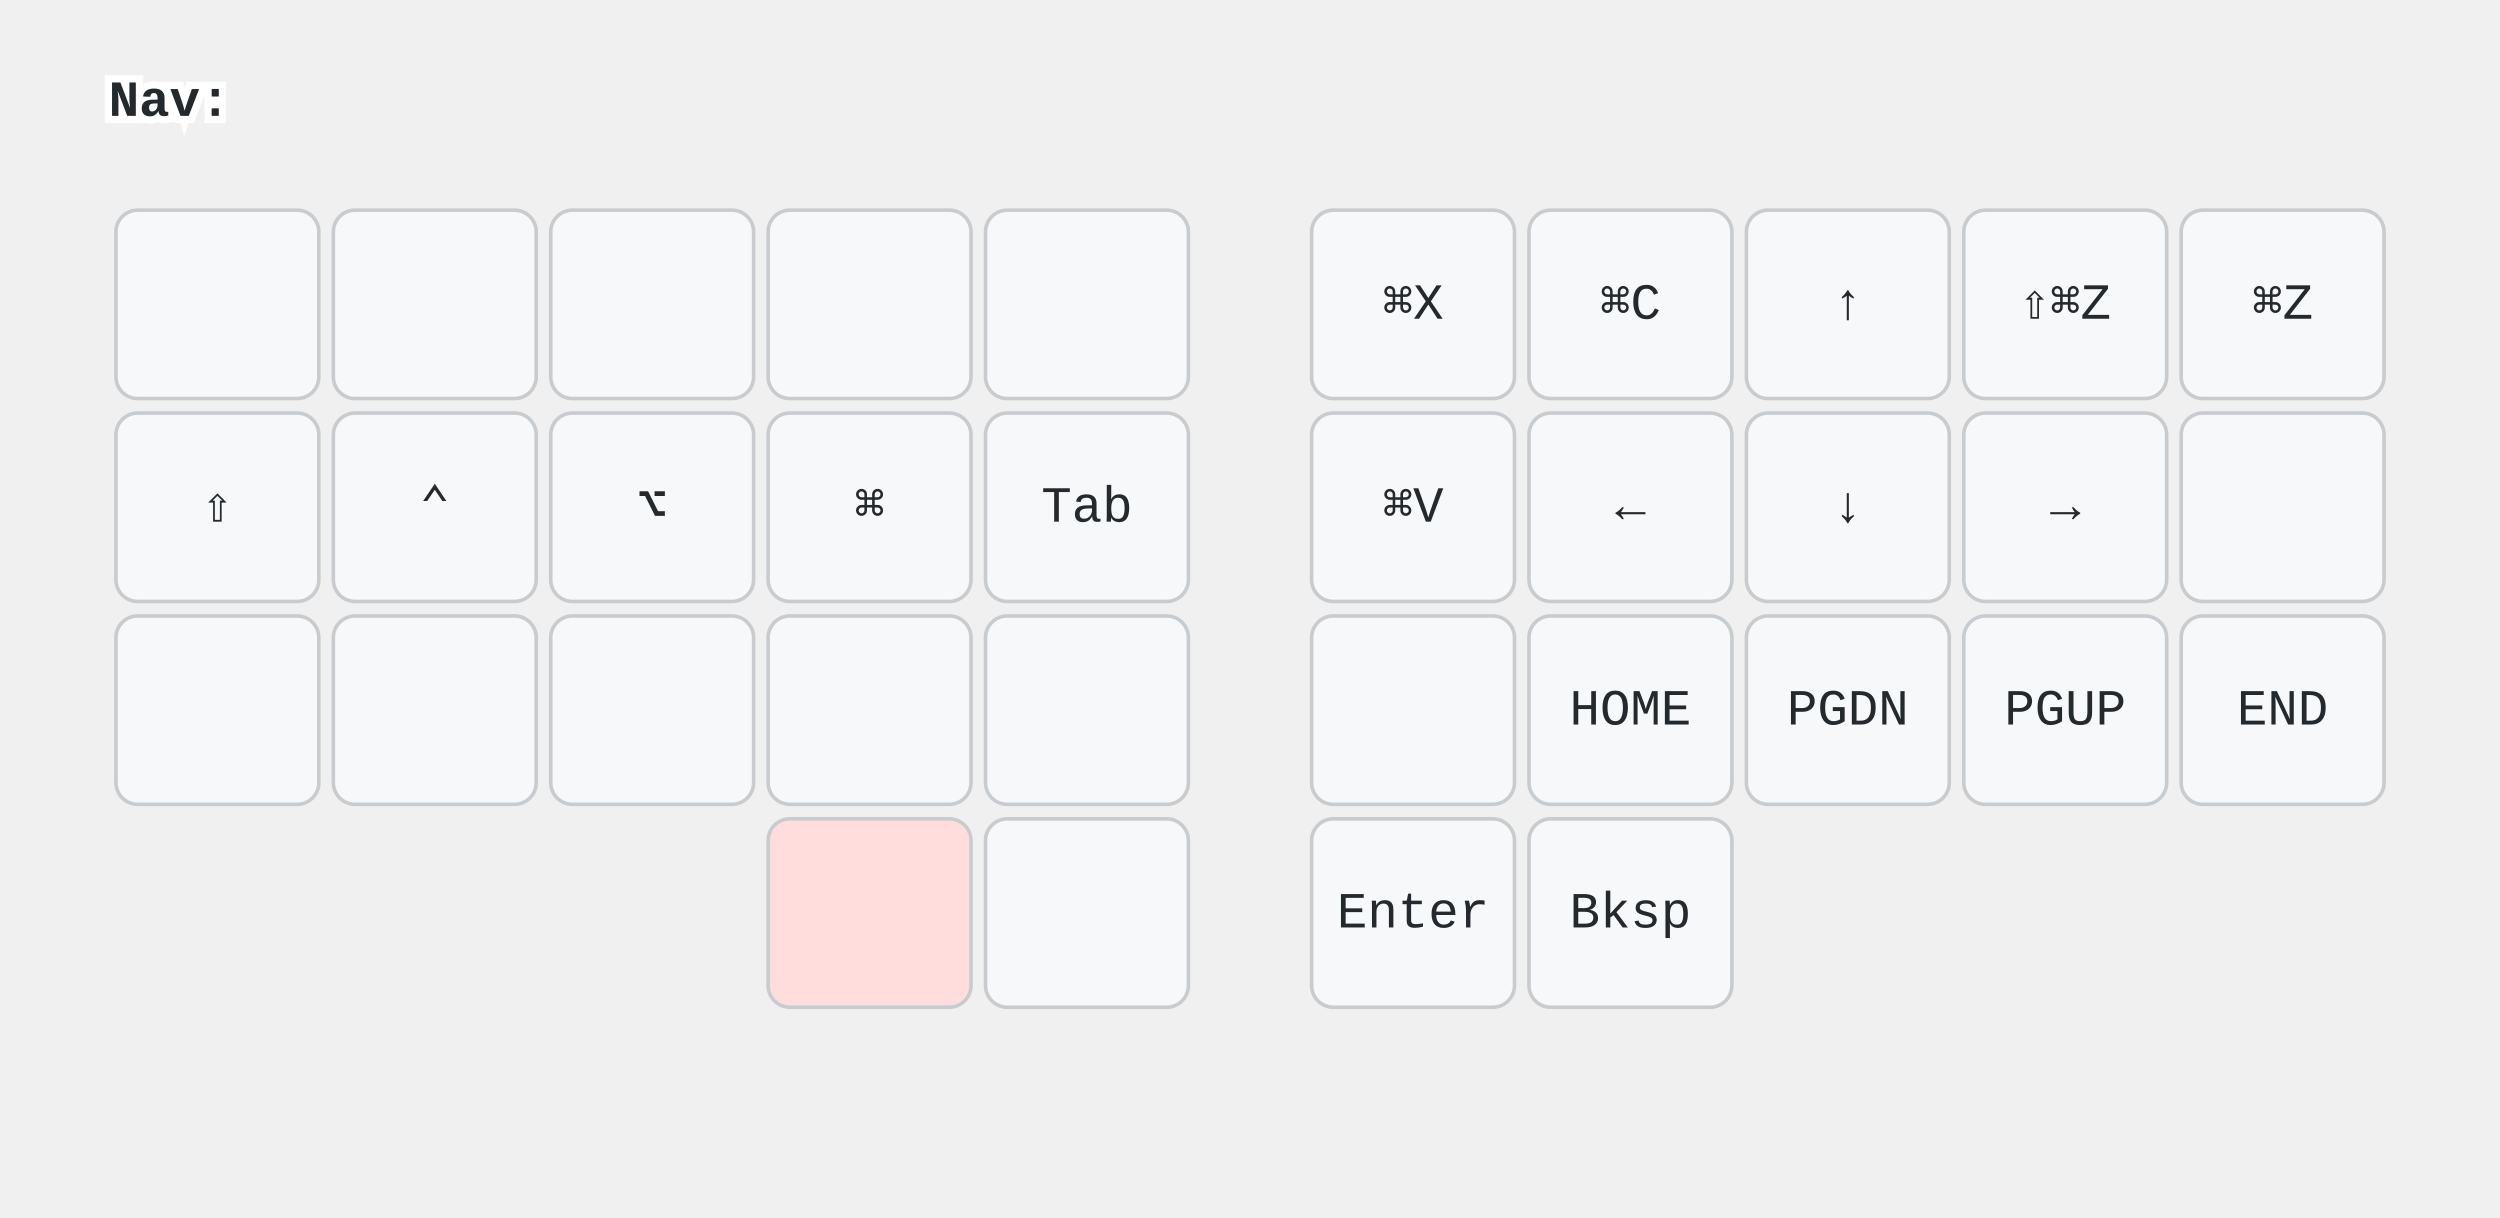
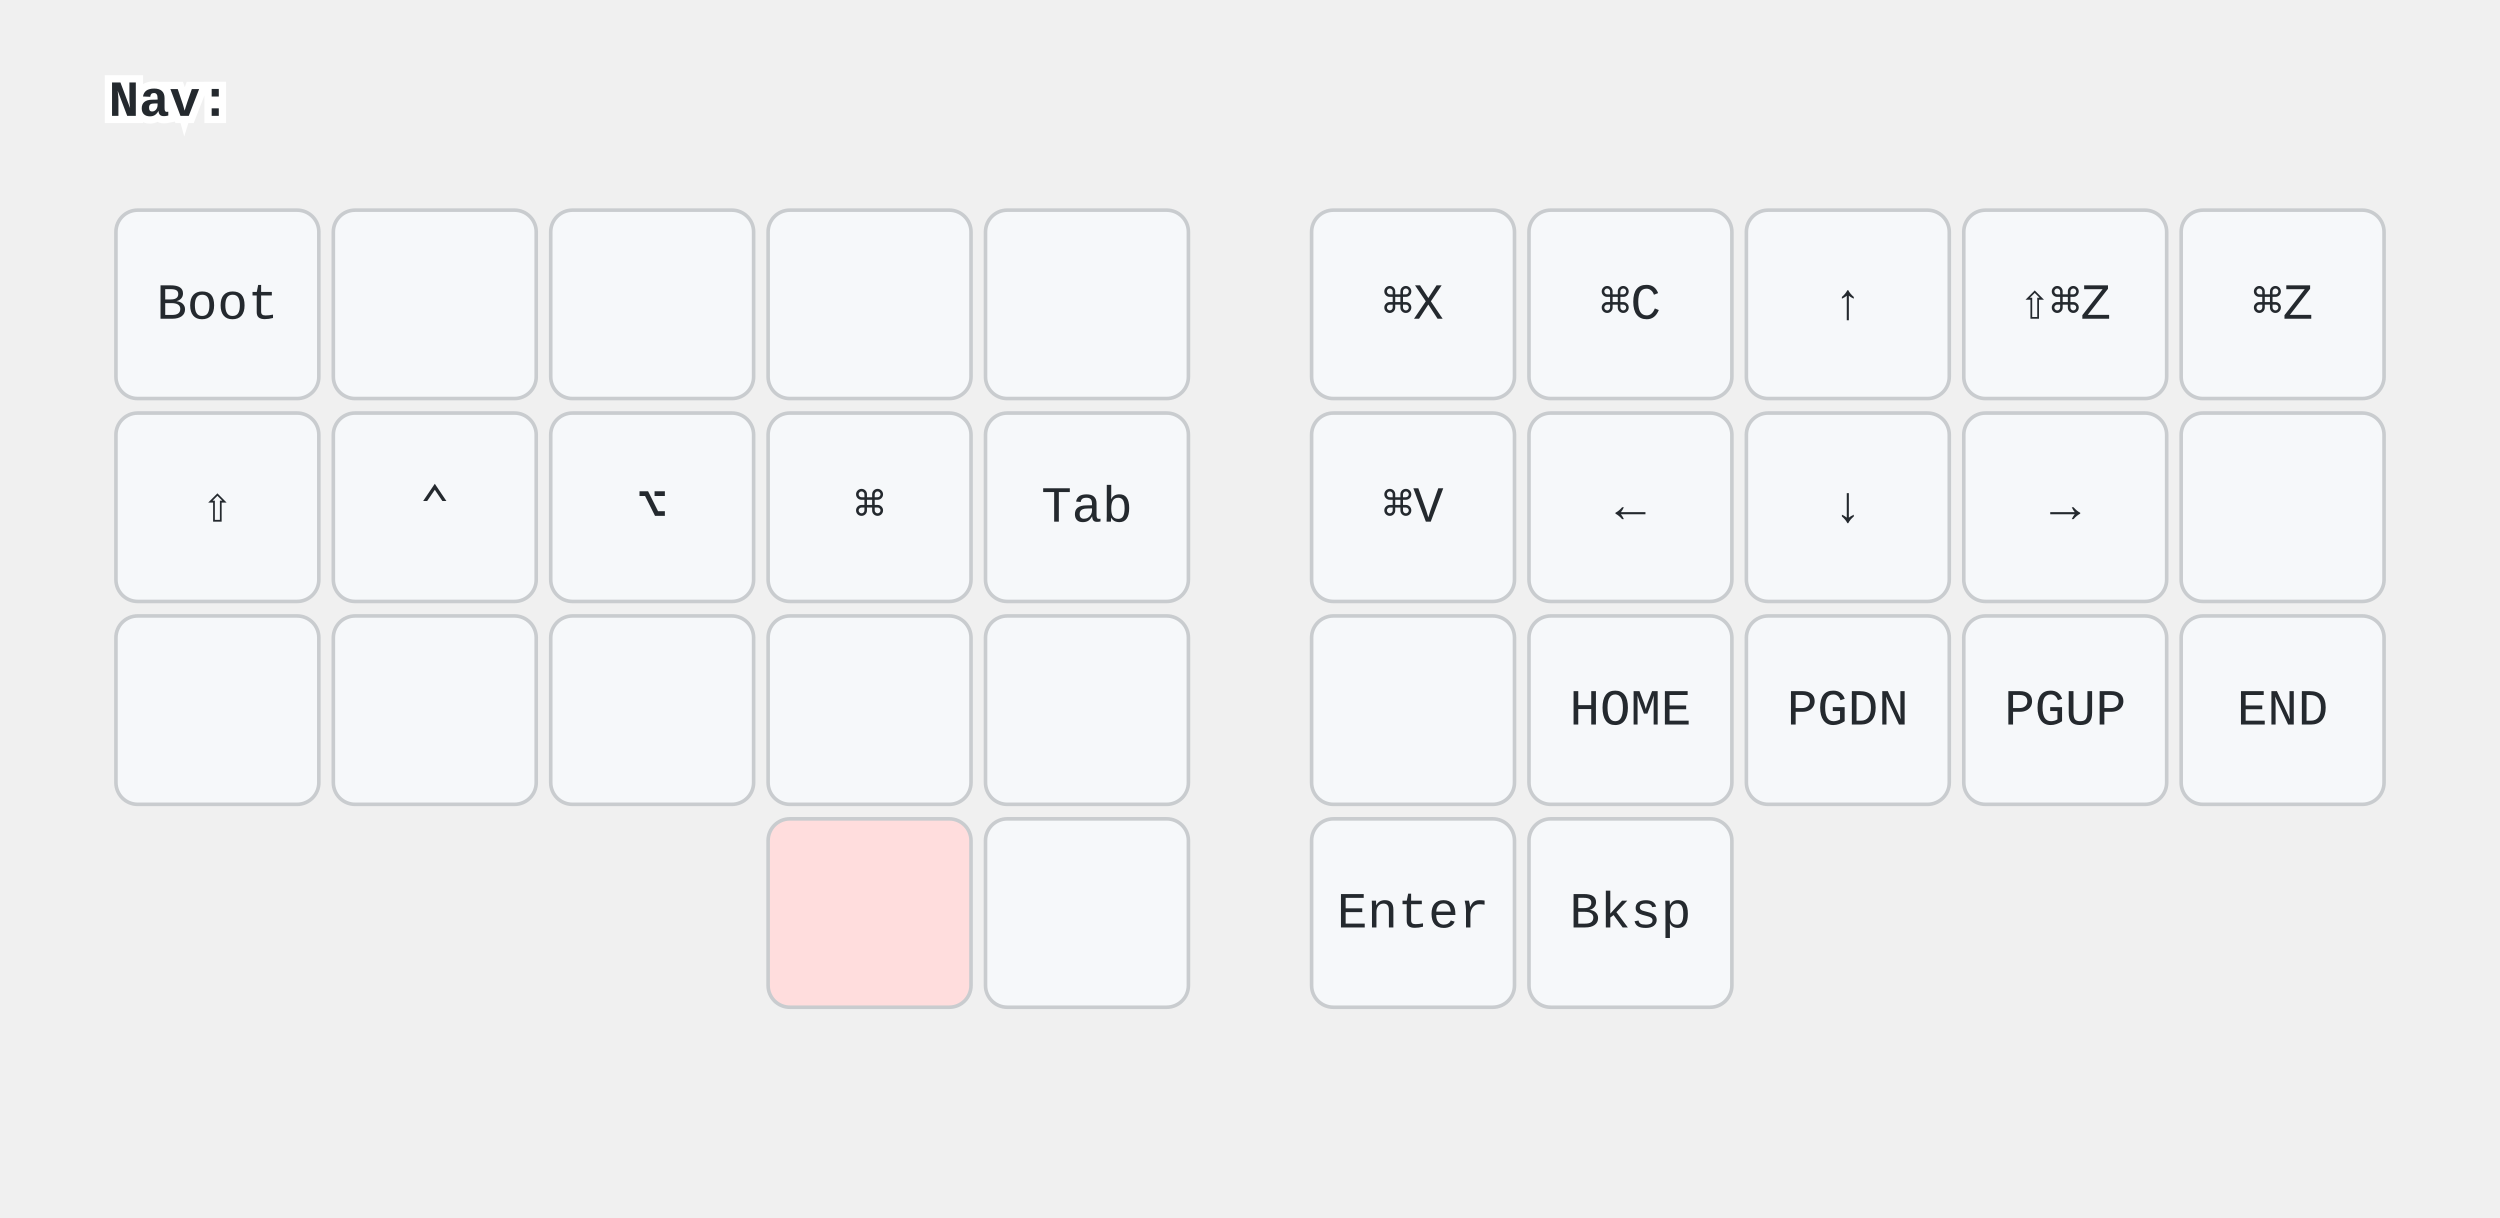
<svg xmlns="http://www.w3.org/2000/svg" width="690" height="336" viewBox="0 0 690 336" class="keymap">
  <style>/* inherit to force styles through use tags */
svg path {
    fill: inherit;
}

/* font and background color specifications */
svg.keymap {
    font-family: SFMono-Regular,Consolas,Liberation Mono,Menlo,monospace;
    font-size: 14px;
    font-kerning: normal;
    text-rendering: optimizeLegibility;
    fill: #24292e;
}

/* default key styling */
rect.key {
    fill: #f6f8fa;
}

rect.key, rect.combo {
    stroke: #c9cccf;
    stroke-width: 1;
}

/* default key side styling, only used is draw_key_sides is set */
rect.side {
    filter: brightness(90%);
}

/* color accent for combo boxes */
rect.combo, rect.combo-separate {
    fill: #cdf;
}

/* color accent for held keys */
rect.held, rect.combo.held {
    fill: #fdd;
}

/* color accent for ghost (optional) keys */
rect.ghost, rect.combo.ghost {
    stroke-dasharray: 4, 4;
    stroke-width: 2;
}

text {
    text-anchor: middle;
    dominant-baseline: middle;
}

/* styling for layer labels */
text.label {
    font-weight: bold;
    text-anchor: start;
    stroke: white;
    stroke-width: 4;
    paint-order: stroke;
}

/* styling for optional footer */
text.footer {
    text-anchor: end;
    dominant-baseline: auto;
    stroke: white;
    stroke-width: 4;
    paint-order: stroke;
}

/* styling for combo tap, and key non-tap label text */
text.combo, text.hold, text.shifted, text.left, text.right, text.tl, text.tr, text.bl, text.br {
    font-size: 11px;
}

text.hold, text.bl, text.br {
    text-anchor: middle;
    dominant-baseline: auto;
}

text.shifted, text.tl, text.tr {
    text-anchor: middle;
    dominant-baseline: hanging;
}

text.left, text.tl, text.bl {
    text-anchor: start;
}

text.right, text.tr, text.br {
    text-anchor: end;
}

text.layer-activator {
    text-decoration: underline;
}

/* styling for hold/shifted label text in combo box */
text.combo.hold, text.combo.shifted, text.combo.left, text.combo.right {
    font-size: 8px;
}

/* lighter symbol for transparent keys */
text.trans {
    fill: #7b7e81;
}

/* styling for combo dendrons */
path.combo {
    stroke-width: 1;
    stroke: gray;
    fill: none;
}

/* Start Tabler Icons Cleanup */
/* cannot use height/width with glyphs */
.icon-tabler &gt; path {
    fill: inherit;
    stroke: inherit;
    stroke-width: 2;
}
/* hide tabler's default box */
.icon-tabler &gt; path[stroke="none"][fill="none"] {
    visibility: hidden;
}
/* End Tabler Icons Cleanup */
</style>
  <g transform="translate(30, 0)" class="layer-Nav">
    <text x="0" y="28" class="label" id="Nav">Nav:</text>
    <g transform="translate(0, 56)">
      <g transform="translate(30, 28)" class="key keypos-0">
        <rect rx="6" ry="6" x="-28" y="-26" width="56" height="52" class="key" />
+         <text x="0" y="0" class="key tap">Boot</text>
      </g>
      <g transform="translate(90, 28)" class="key keypos-1">
        <rect rx="6" ry="6" x="-28" y="-26" width="56" height="52" class="key" />
      </g>
      <g transform="translate(150, 28)" class="key keypos-2">
        <rect rx="6" ry="6" x="-28" y="-26" width="56" height="52" class="key" />
      </g>
      <g transform="translate(210, 28)" class="key keypos-3">
        <rect rx="6" ry="6" x="-28" y="-26" width="56" height="52" class="key" />
      </g>
      <g transform="translate(270, 28)" class="key keypos-4">
        <rect rx="6" ry="6" x="-28" y="-26" width="56" height="52" class="key" />
      </g>
      <g transform="translate(360, 28)" class="key keypos-5">
        <rect rx="6" ry="6" x="-28" y="-26" width="56" height="52" class="key" />
        <text x="0" y="0" class="key tap">⌘X</text>
      </g>
      <g transform="translate(420, 28)" class="key keypos-6">
        <rect rx="6" ry="6" x="-28" y="-26" width="56" height="52" class="key" />
        <text x="0" y="0" class="key tap">⌘C</text>
      </g>
      <g transform="translate(480, 28)" class="key keypos-7">
        <rect rx="6" ry="6" x="-28" y="-26" width="56" height="52" class="key" />
        <text x="0" y="0" class="key tap">↑</text>
      </g>
      <g transform="translate(540, 28)" class="key keypos-8">
        <rect rx="6" ry="6" x="-28" y="-26" width="56" height="52" class="key" />
        <text x="0" y="0" class="key tap">⇧⌘Z</text>
      </g>
      <g transform="translate(600, 28)" class="key keypos-9">
        <rect rx="6" ry="6" x="-28" y="-26" width="56" height="52" class="key" />
        <text x="0" y="0" class="key tap">⌘Z</text>
      </g>
      <g transform="translate(30, 84)" class="key keypos-10">
        <rect rx="6" ry="6" x="-28" y="-26" width="56" height="52" class="key" />
        <text x="0" y="0" class="key tap">⇧</text>
      </g>
      <g transform="translate(90, 84)" class="key keypos-11">
        <rect rx="6" ry="6" x="-28" y="-26" width="56" height="52" class="key" />
        <text x="0" y="0" class="key tap">⌃</text>
      </g>
      <g transform="translate(150, 84)" class="key keypos-12">
        <rect rx="6" ry="6" x="-28" y="-26" width="56" height="52" class="key" />
        <text x="0" y="0" class="key tap">⌥</text>
      </g>
      <g transform="translate(210, 84)" class="key keypos-13">
        <rect rx="6" ry="6" x="-28" y="-26" width="56" height="52" class="key" />
        <text x="0" y="0" class="key tap">⌘</text>
      </g>
      <g transform="translate(270, 84)" class="key keypos-14">
        <rect rx="6" ry="6" x="-28" y="-26" width="56" height="52" class="key" />
        <text x="0" y="0" class="key tap">Tab</text>
      </g>
      <g transform="translate(360, 84)" class="key keypos-15">
        <rect rx="6" ry="6" x="-28" y="-26" width="56" height="52" class="key" />
        <text x="0" y="0" class="key tap">⌘V</text>
      </g>
      <g transform="translate(420, 84)" class="key keypos-16">
        <rect rx="6" ry="6" x="-28" y="-26" width="56" height="52" class="key" />
        <text x="0" y="0" class="key tap">←</text>
      </g>
      <g transform="translate(480, 84)" class="key keypos-17">
        <rect rx="6" ry="6" x="-28" y="-26" width="56" height="52" class="key" />
        <text x="0" y="0" class="key tap">↓</text>
      </g>
      <g transform="translate(540, 84)" class="key keypos-18">
        <rect rx="6" ry="6" x="-28" y="-26" width="56" height="52" class="key" />
        <text x="0" y="0" class="key tap">→</text>
      </g>
      <g transform="translate(600, 84)" class="key keypos-19">
        <rect rx="6" ry="6" x="-28" y="-26" width="56" height="52" class="key" />
      </g>
      <g transform="translate(30, 140)" class="key keypos-20">
        <rect rx="6" ry="6" x="-28" y="-26" width="56" height="52" class="key" />
      </g>
      <g transform="translate(90, 140)" class="key keypos-21">
        <rect rx="6" ry="6" x="-28" y="-26" width="56" height="52" class="key" />
      </g>
      <g transform="translate(150, 140)" class="key keypos-22">
        <rect rx="6" ry="6" x="-28" y="-26" width="56" height="52" class="key" />
      </g>
      <g transform="translate(210, 140)" class="key keypos-23">
        <rect rx="6" ry="6" x="-28" y="-26" width="56" height="52" class="key" />
      </g>
      <g transform="translate(270, 140)" class="key keypos-24">
        <rect rx="6" ry="6" x="-28" y="-26" width="56" height="52" class="key" />
      </g>
      <g transform="translate(360, 140)" class="key keypos-25">
        <rect rx="6" ry="6" x="-28" y="-26" width="56" height="52" class="key" />
      </g>
      <g transform="translate(420, 140)" class="key keypos-26">
        <rect rx="6" ry="6" x="-28" y="-26" width="56" height="52" class="key" />
        <text x="0" y="0" class="key tap">HOME</text>
      </g>
      <g transform="translate(480, 140)" class="key keypos-27">
        <rect rx="6" ry="6" x="-28" y="-26" width="56" height="52" class="key" />
        <text x="0" y="0" class="key tap">PGDN</text>
      </g>
      <g transform="translate(540, 140)" class="key keypos-28">
        <rect rx="6" ry="6" x="-28" y="-26" width="56" height="52" class="key" />
        <text x="0" y="0" class="key tap">PGUP</text>
      </g>
      <g transform="translate(600, 140)" class="key keypos-29">
        <rect rx="6" ry="6" x="-28" y="-26" width="56" height="52" class="key" />
        <text x="0" y="0" class="key tap">END</text>
      </g>
      <g transform="translate(210, 196)" class="key held keypos-30">
        <rect rx="6" ry="6" x="-28" y="-26" width="56" height="52" class="key held" />
      </g>
      <g transform="translate(270, 196)" class="key keypos-31">
        <rect rx="6" ry="6" x="-28" y="-26" width="56" height="52" class="key" />
      </g>
      <g transform="translate(360, 196)" class="key keypos-32">
        <rect rx="6" ry="6" x="-28" y="-26" width="56" height="52" class="key" />
        <text x="0" y="0" class="key tap">Enter</text>
      </g>
      <g transform="translate(420, 196)" class="key keypos-33">
        <rect rx="6" ry="6" x="-28" y="-26" width="56" height="52" class="key" />
        <text x="0" y="0" class="key tap">Bksp</text>
      </g>
    </g>
  </g>
</svg>
